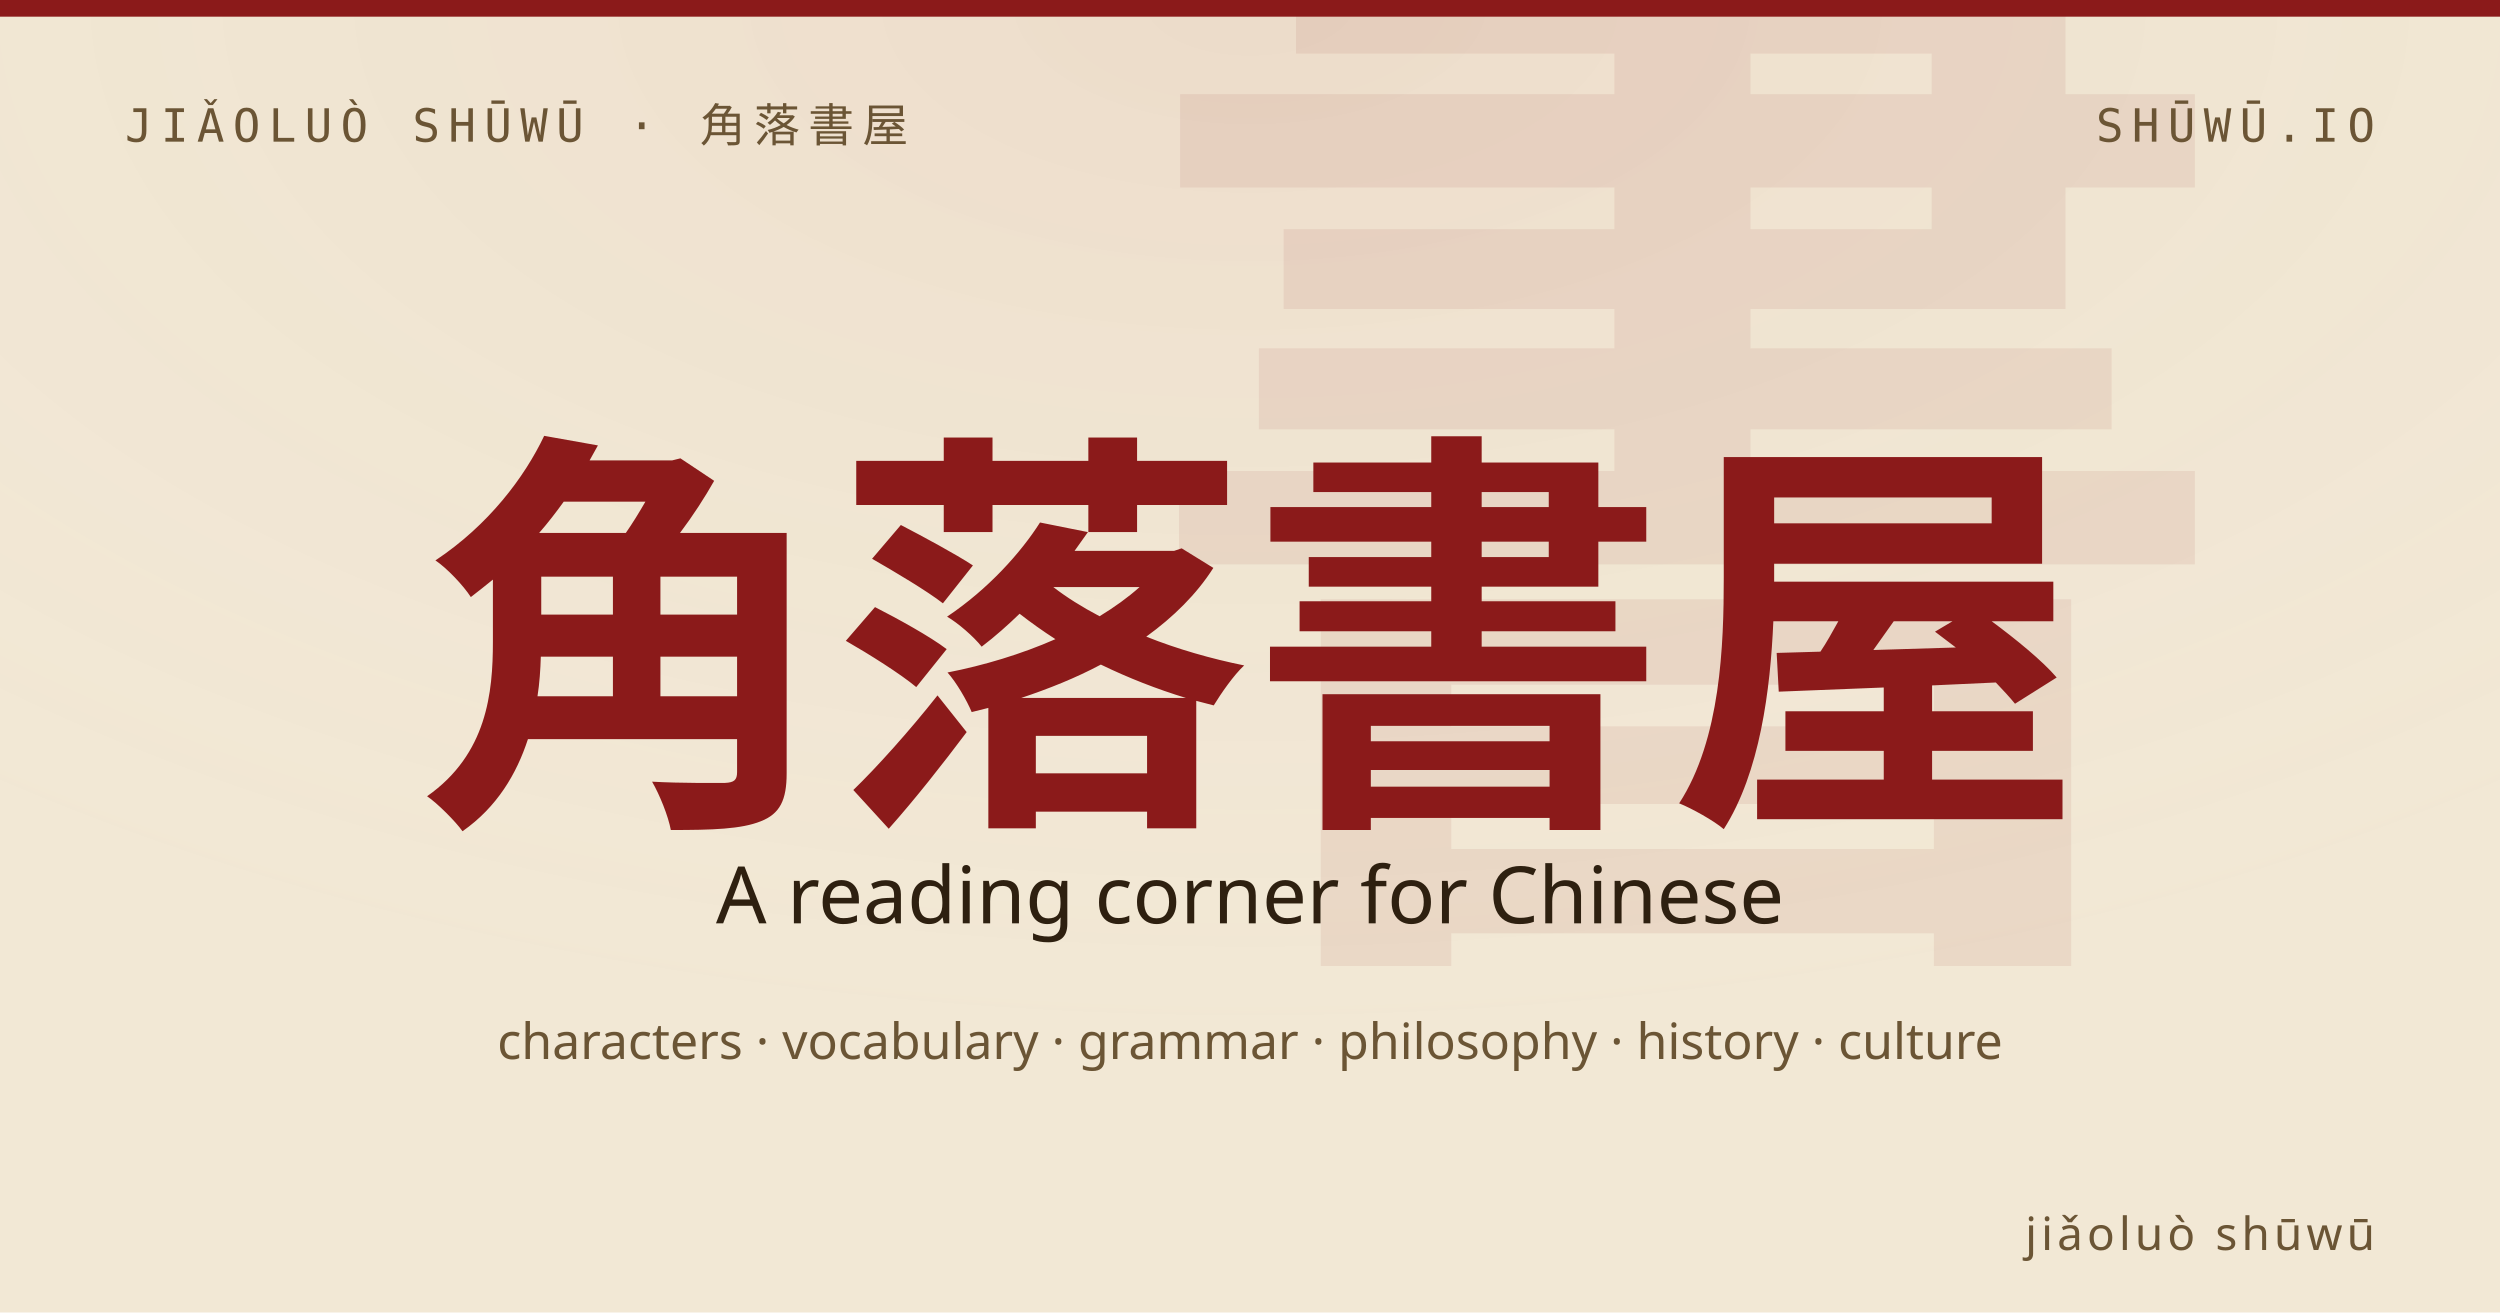
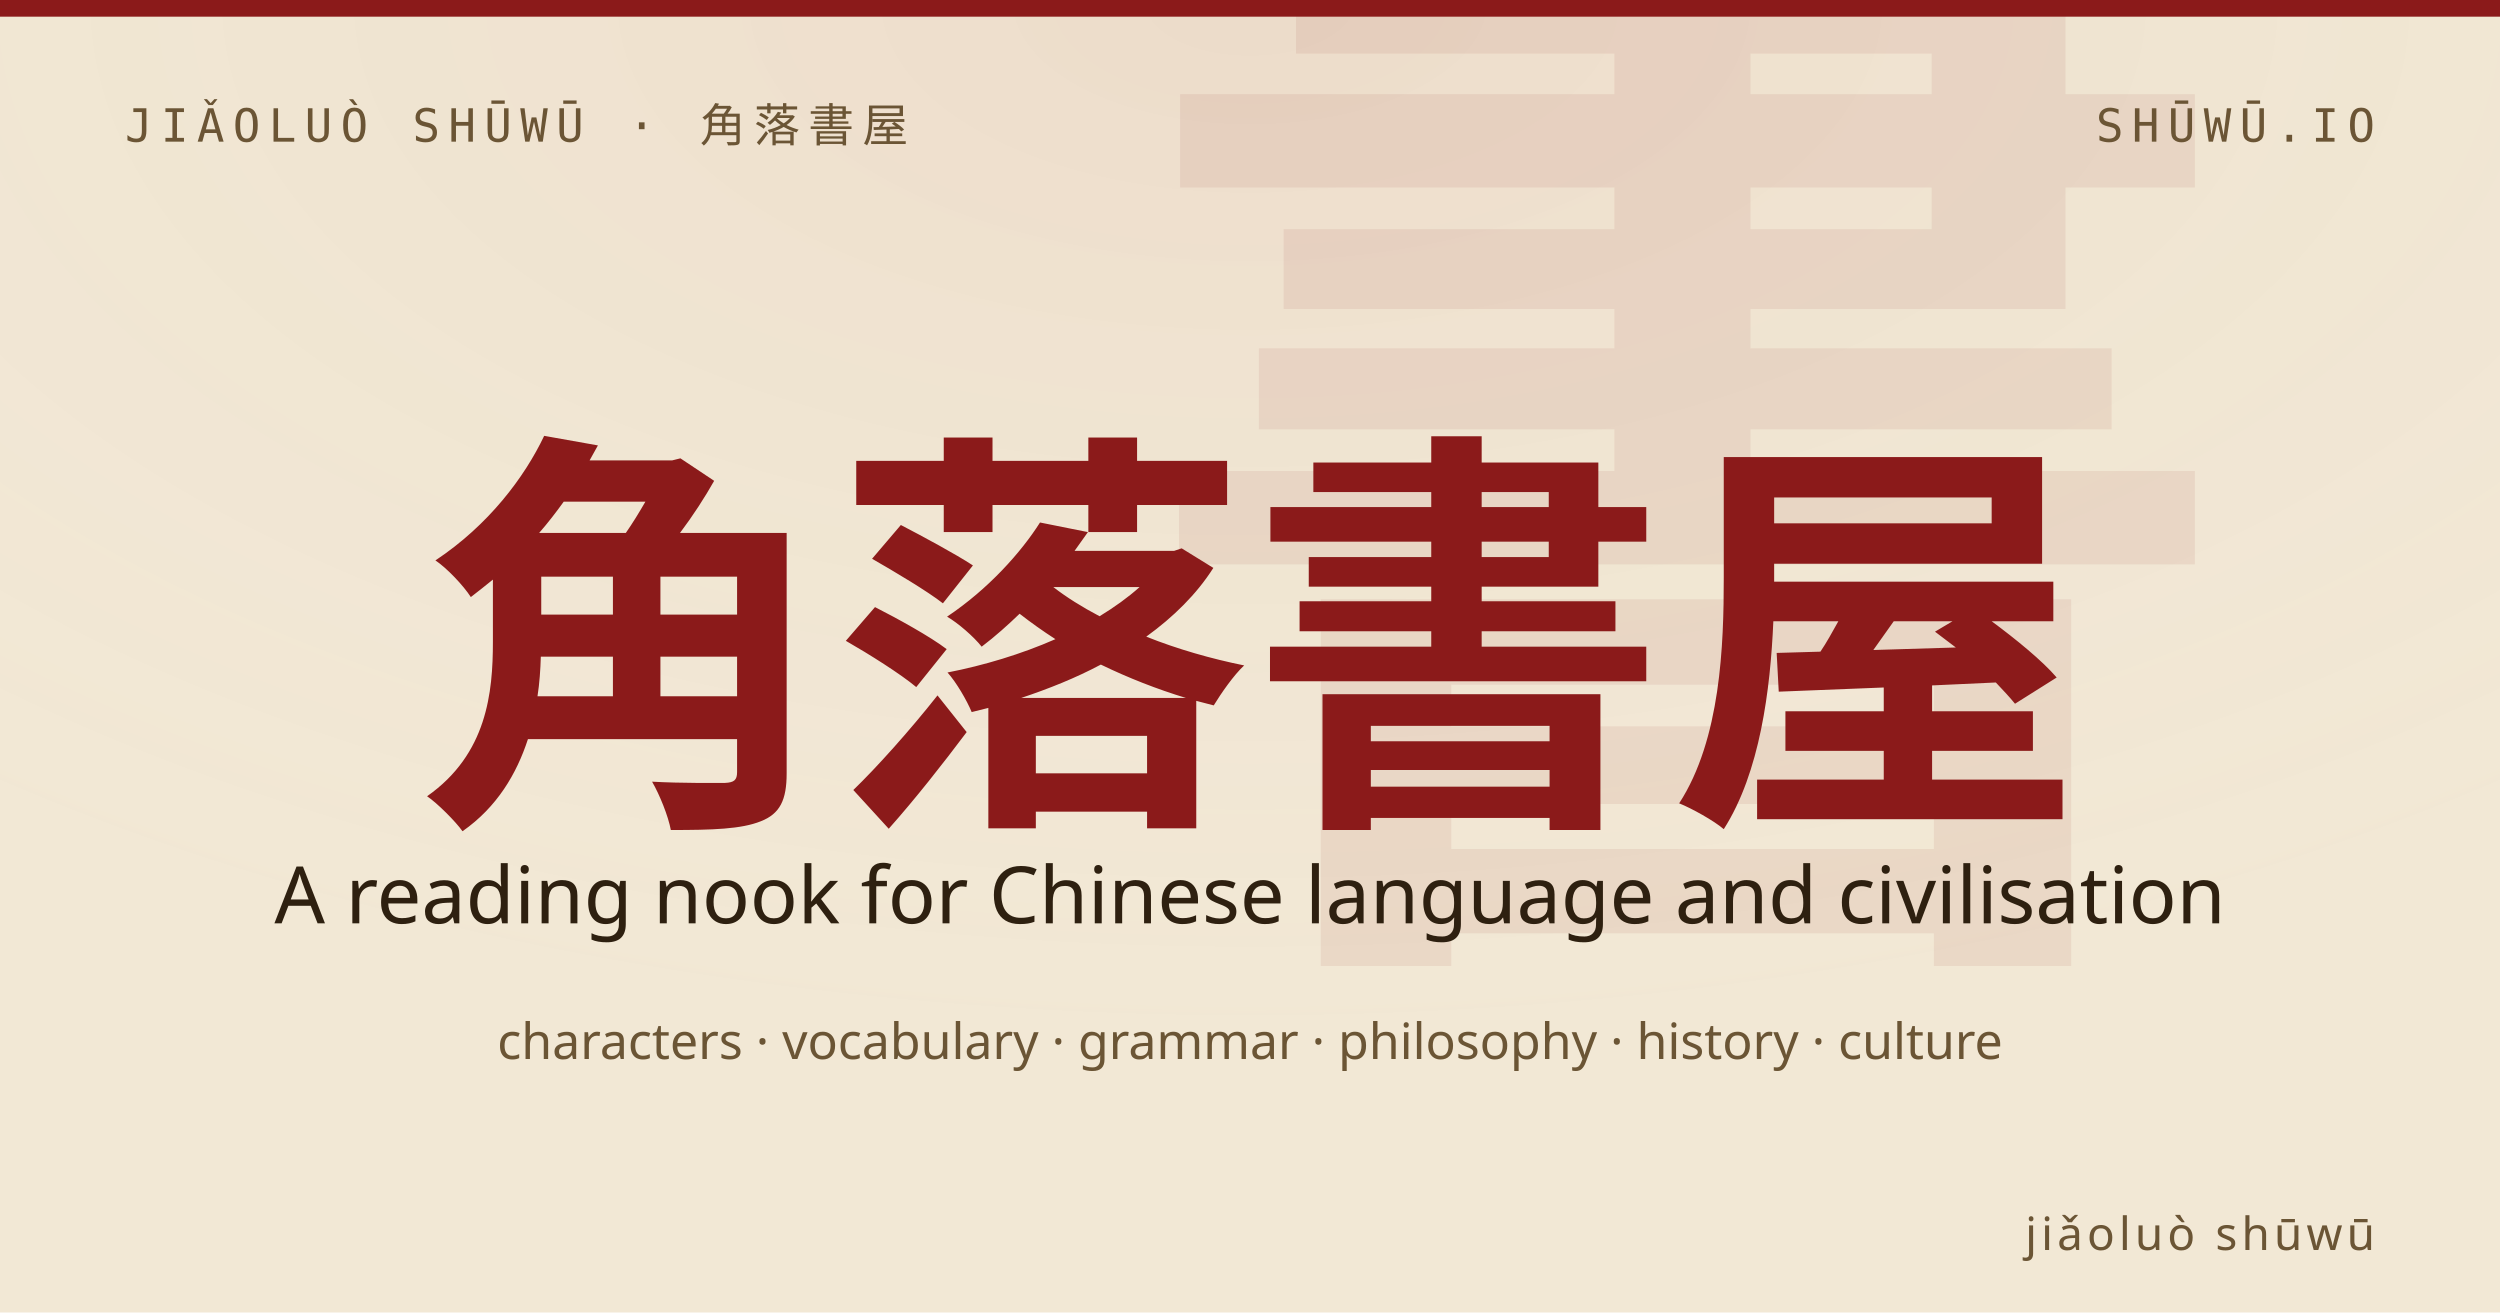
<svg xmlns="http://www.w3.org/2000/svg" viewBox="0 0 1200 630" width="1200" height="630">
  <defs>
    <radialGradient id="vignette" cx="50%" cy="0%" r="80%">
      <stop offset="0%" stop-color="#8b1a1a" stop-opacity="0.06" />
      <stop offset="100%" stop-color="#f2e8d5" stop-opacity="0" />
    </radialGradient>
  </defs>
  <rect width="1200" height="630" fill="#f2e8d5" />
  <rect width="1200" height="630" fill="url(#vignette)" />
  <rect x="0" y="0" width="1200" height="8" fill="#8b1a1a" />
  <text x="1080" y="225" font-family="Noto Serif SC" font-size="540" font-weight="700" fill="#8b1a1a" opacity="0.08" text-anchor="end" dominant-baseline="middle">書</text>
  <text x="60" y="68" font-family="Inconsolata" font-size="22" letter-spacing="4" fill="#6b5535">JIǍOLUÒ SHŪWŪ · 角落書屋</text>
  <text x="1140" y="68" font-family="Inconsolata" font-size="22" letter-spacing="4" fill="#6b5535" text-anchor="end">SHŪWŪ.IO</text>
  <text x="600" y="310" font-family="Noto Serif SC" font-size="200" font-weight="700" fill="#8b1a1a" text-anchor="middle" dominant-baseline="middle">角落書屋</text>
-   <text x="600" y="430" font-family="EB Garamond" font-size="38" fill="#2e2010" text-anchor="middle" dominant-baseline="middle">A reading corner for Chinese</text>
+   <text x="600" y="430" font-family="EB Garamond" font-size="38" fill="#2e2010" text-anchor="middle" dominant-baseline="middle">A reading nook for Chinese language and civilisation</text>
  <text x="600" y="500" font-family="EB Garamond" font-size="24" fill="#6b5535" text-anchor="middle" dominant-baseline="middle">characters · vocabulary · grammar · philosophy · history · culture</text>
  <text x="1140" y="600" font-family="Noto Serif SC" font-size="22" letter-spacing="2" fill="#6b5535" text-anchor="end">jiǎoluò shūwū</text>
</svg>
